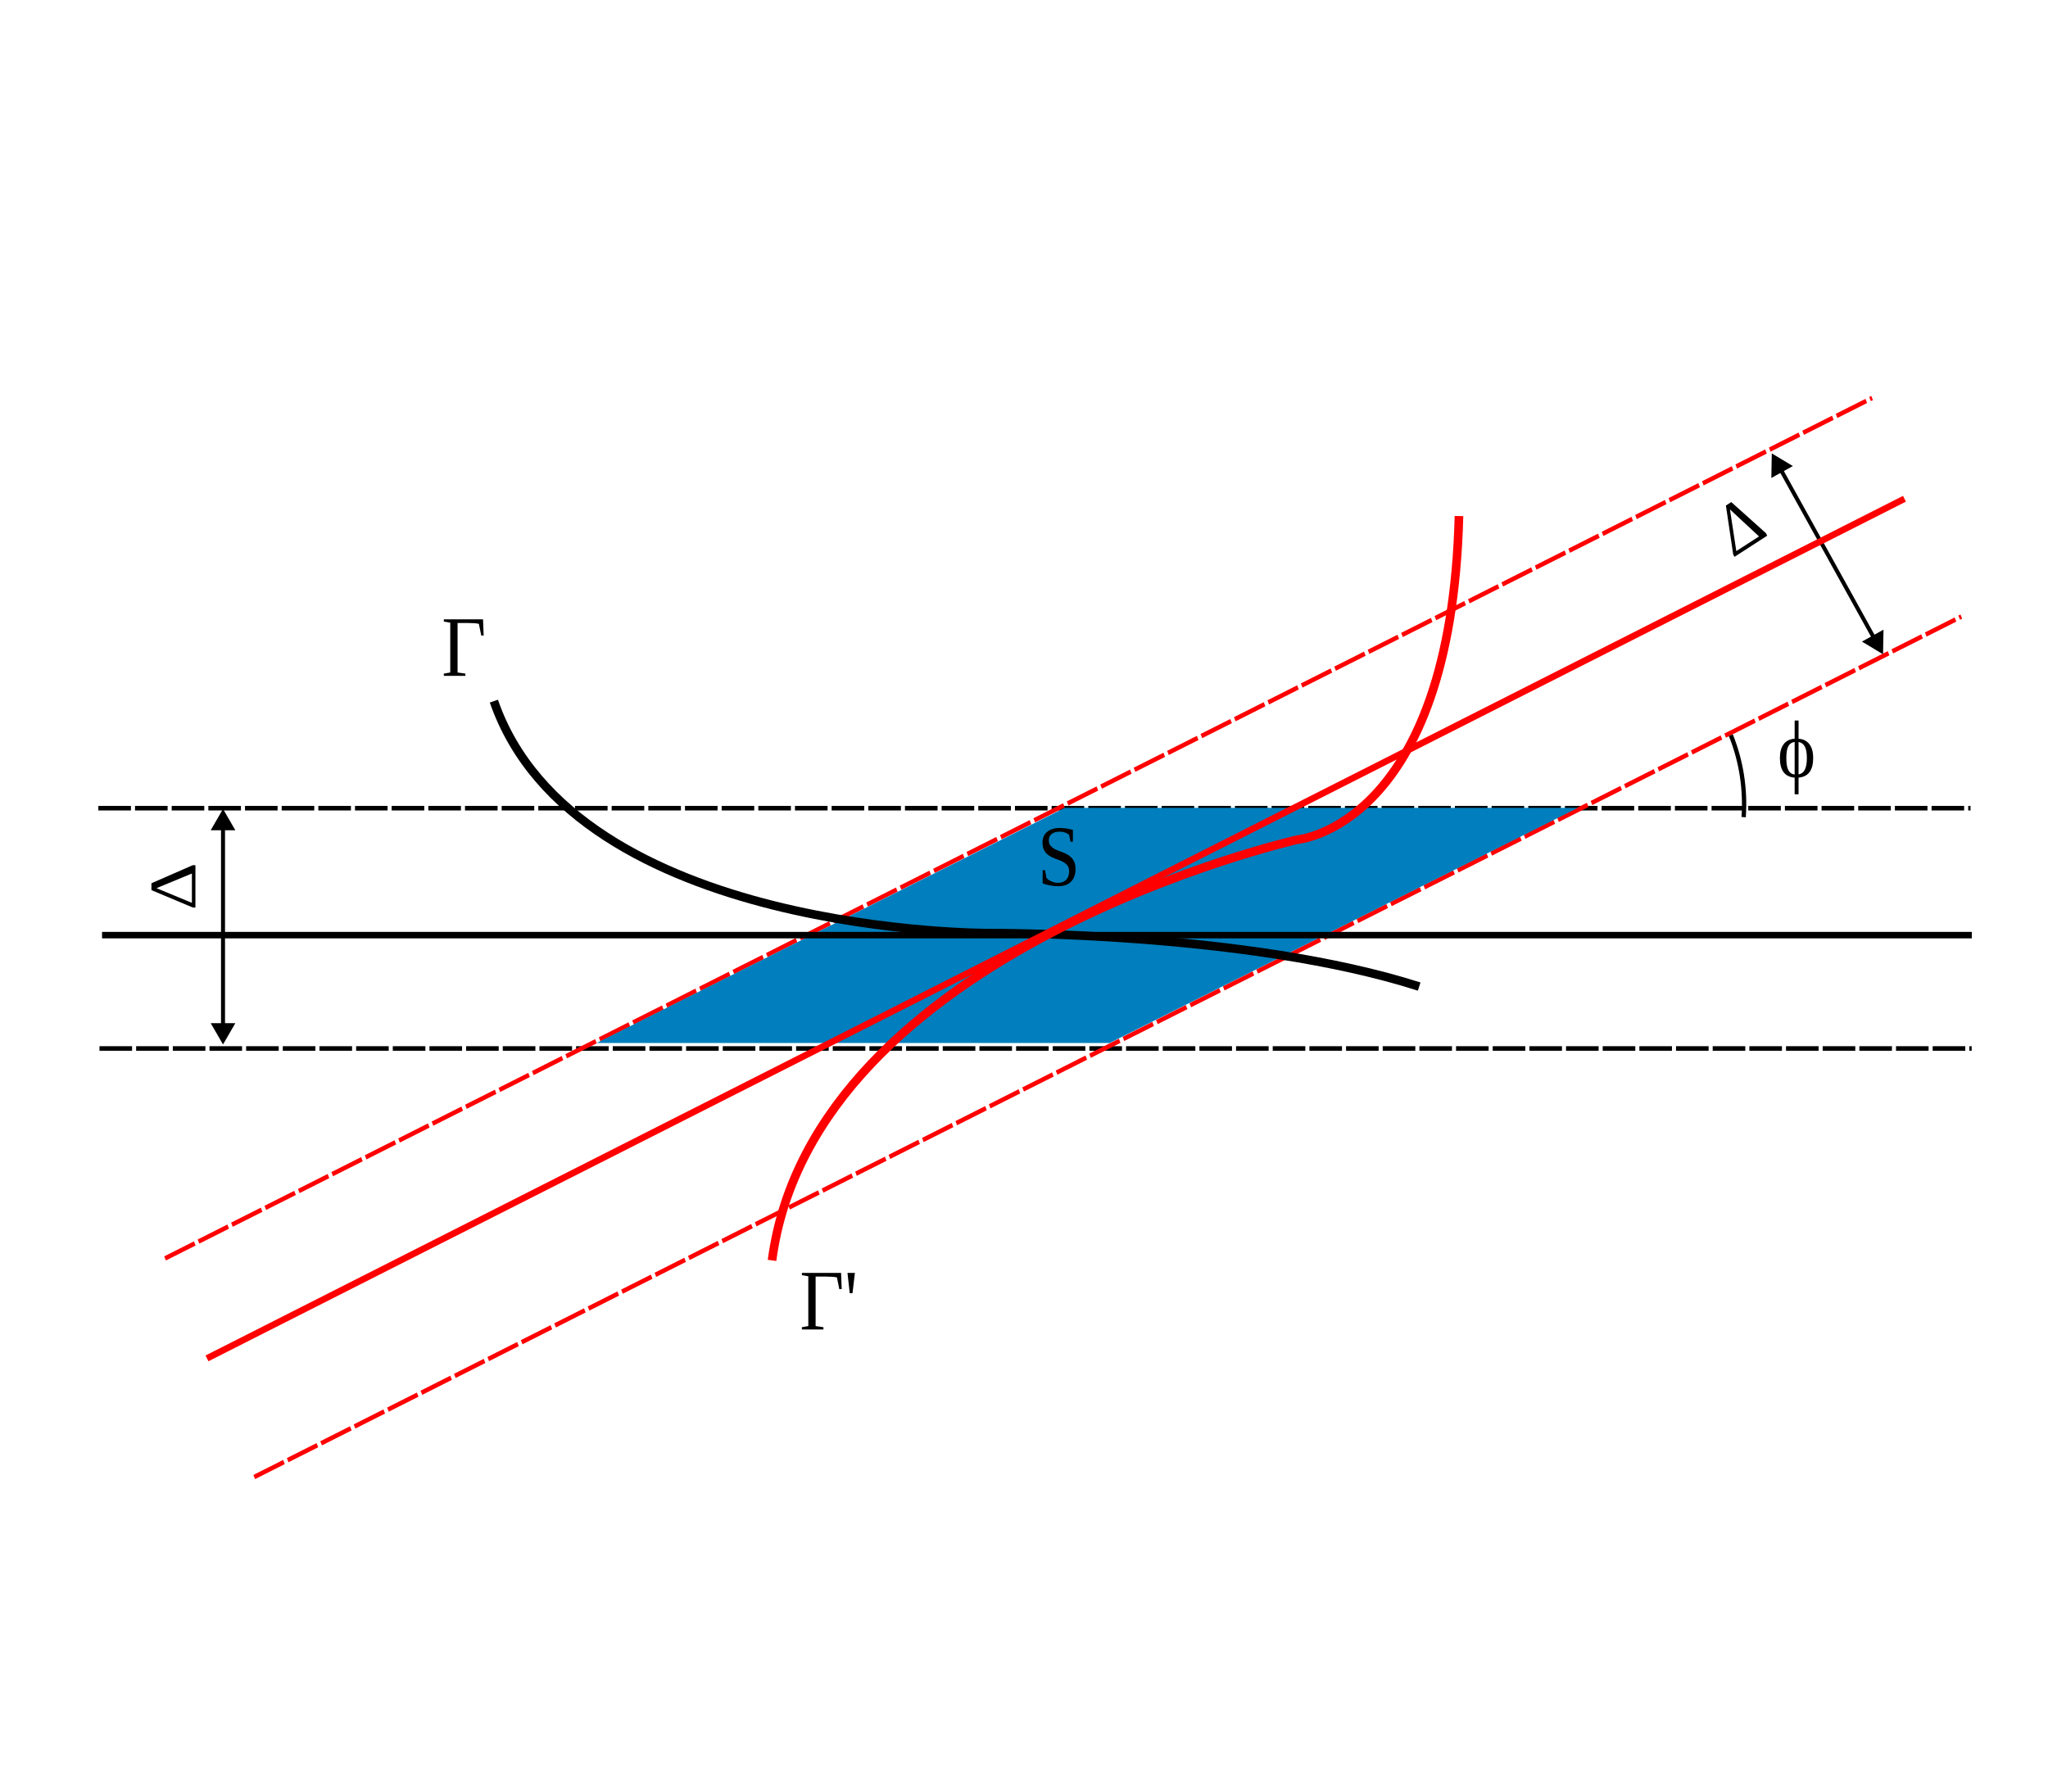
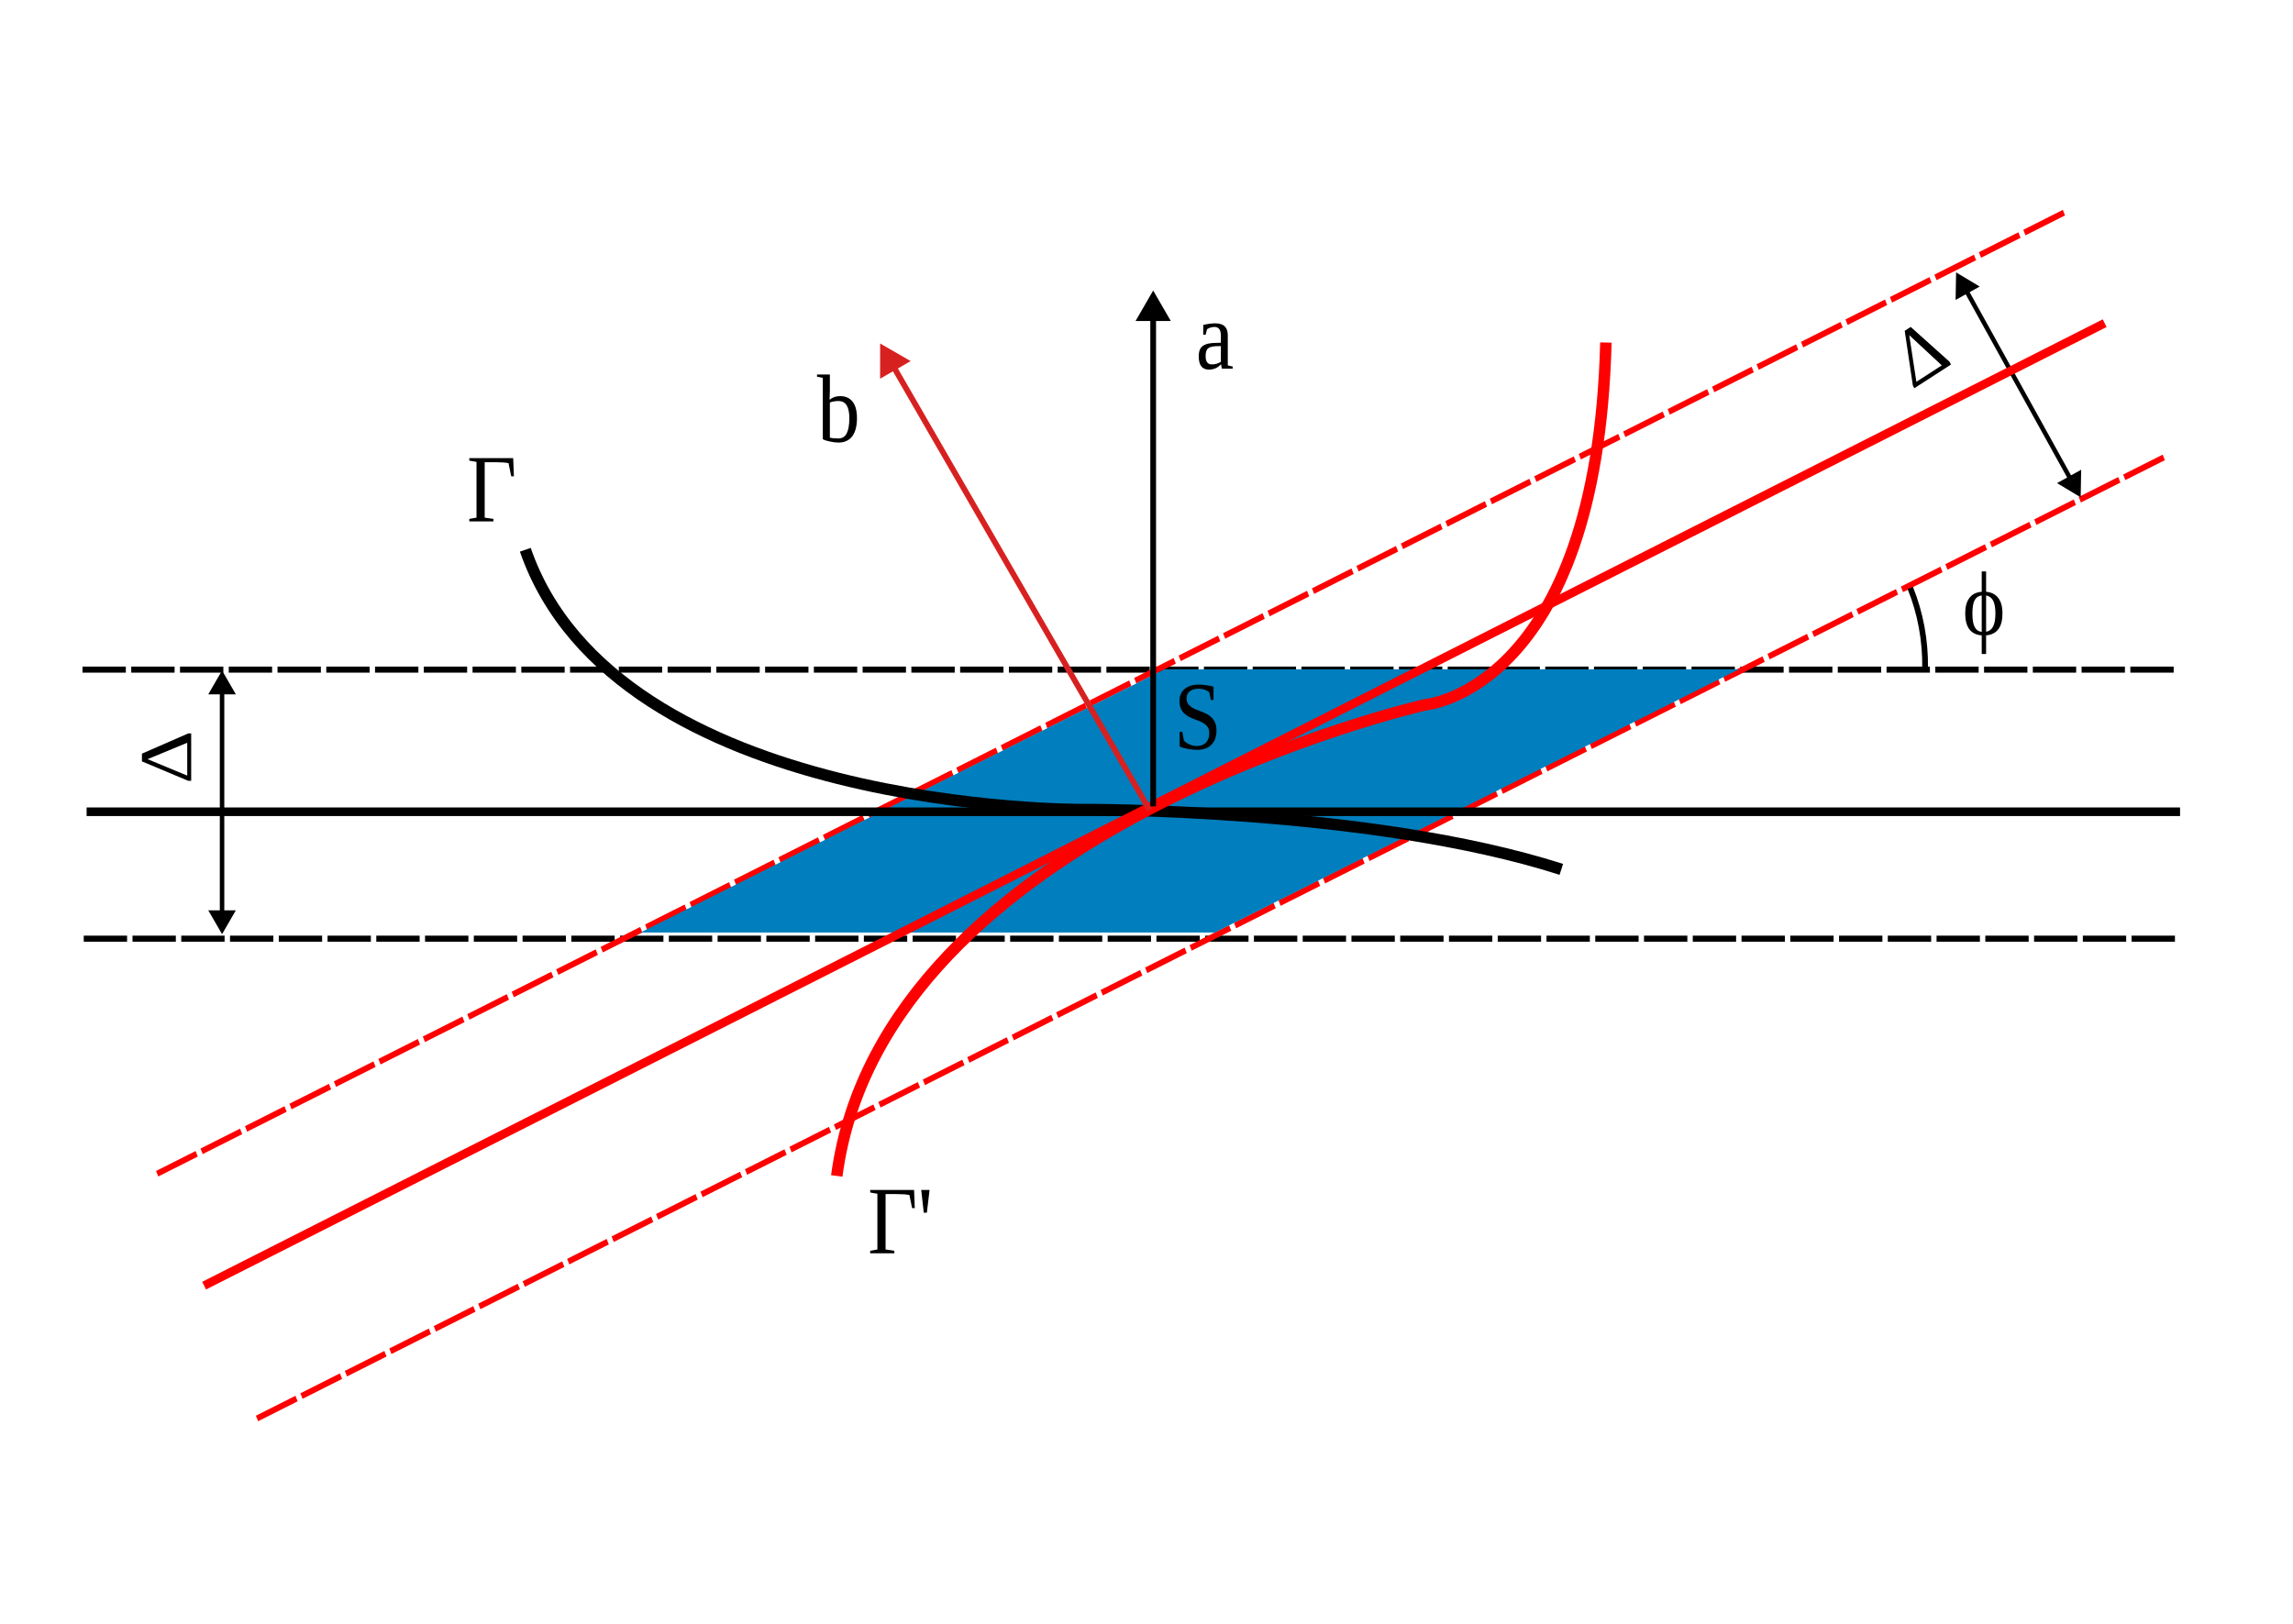
- <svg xmlns="http://www.w3.org/2000/svg" width="240mm" height="210mm" viewBox="0 0 240 210" version="1.1" id="svg297">
+ <svg xmlns="http://www.w3.org/2000/svg" width="240mm" height="170mm" viewBox="0 0 240 170" version="1.1" id="svg297">
  <defs id="defs294">
    <marker style="overflow:visible" id="TriangleStart" refX="0" refY="0" orient="auto-start-reverse" markerWidth="5.324" markerHeight="6.155" viewBox="0 0 5.324 6.155" preserveAspectRatio="xMidYMid">
      <path transform="scale(0.5)" style="fill:context-stroke;fill-rule:evenodd;stroke:context-stroke;stroke-width:1pt" d="M 5.77,0 -2.88,5 V -5 Z" id="path135" />
    </marker>
    <marker style="overflow:visible" id="TriangleStart-0" refX="0" refY="0" orient="auto-start-reverse" markerWidth="5.324" markerHeight="6.155" viewBox="0 0 5.324 6.155" preserveAspectRatio="xMidYMid">
      <path transform="scale(0.5)" style="fill:context-stroke;fill-rule:evenodd;stroke:context-stroke;stroke-width:1pt" d="M 5.77,0 -2.88,5 V -5 Z" id="path135-0" />
    </marker>
  </defs>
  <g id="layer1">
-     <path id="path472-1" style="fill:#000000;fill-rule:evenodd;stroke:#000000;stroke-width:0.4;stroke-dasharray:3.2, 0.4;stroke-dashoffset:0;stroke-opacity:1" class="UnoptimicedTransforms" d="M 32.122,135.337 H 215.949 M 32.012,114.255 H 215.839" transform="matrix(1.193491,0,0,1.336085,-26.67988,-57.92489)" />
-     <path id="path472-1-8" style="fill:#000000;fill-rule:evenodd;stroke:#ff0000;stroke-width:0.4;stroke-dasharray:3.2, 0.4;stroke-dashoffset:0;stroke-opacity:1" d="M 47.317,172.932 214.932,97.448 M 38.56,153.755 206.174,78.271" class="UnoptimicedTransforms" transform="matrix(1.193491,0,0,1.336085,-26.67988,-57.92489)" />
-     <path id="rect2783" style="fill:#007ebd;fill-opacity:1;fill-rule:evenodd;stroke:none;stroke-width:1.211;stroke-dasharray:9.688, 1.211;stroke-dashoffset:0;stroke-opacity:1" d="M 124.776,94.697 69.929,122.25 h 60.117 l 54.847,-27.553 z" />
-     <path style="fill:#007ebd;fill-opacity:1;fill-rule:evenodd;stroke:#000000;stroke-width:0.469;stroke-dasharray:none;stroke-dashoffset:0;stroke-opacity:1;marker-start:url(#TriangleStart);marker-end:url(#TriangleStart)" d="m 26.135,96.485 c 0,3.736 0,24.276 0,24.276" id="path6874" />
-     <path style="fill:#007ebd;fill-opacity:1;fill-rule:evenodd;stroke:#000000;stroke-width:0.469;stroke-dasharray:none;stroke-dashoffset:0;stroke-opacity:1;marker-start:url(#TriangleStart-0);marker-end:url(#TriangleStart-0)" d="m 208.438,54.599 c 1.758,3.175 11.424,20.634 11.424,20.634" id="path6874-2" />
-     <text xml:space="preserve" style="font-size:8.264px;fill:#000000;fill-opacity:1;fill-rule:evenodd;stroke:none;stroke-width:0.505;stroke-dasharray:none;stroke-dashoffset:0;stroke-opacity:1" x="-100.847" y="24.231" id="text8316" transform="matrix(0,-1.058053,0.9451321,0,0,0)">
-       <tspan id="tspan8314" style="fill:#000000;fill-opacity:1;stroke:none;stroke-width:0.505;stroke-dasharray:none;stroke-opacity:1" x="-100.847" y="24.231">Δ</tspan>
+     <path id="path472-1" style="fill:#000000;fill-rule:evenodd;stroke:#000000;stroke-width:0.475;stroke-dasharray:3.801,0.475;stroke-dashoffset:0;stroke-opacity:1" class="UnoptimicedTransforms" d="M 32.122,135.337 H 215.949 M 32.012,114.255 H 215.839" transform="matrix(1.193491,0,0,1.336085,-29.57231,-82.55232)" />
+     <path id="path472-1-8" style="fill:#000000;fill-rule:evenodd;stroke:#ff0000;stroke-width:0.475;stroke-dasharray:3.801,0.475;stroke-dashoffset:0;stroke-opacity:1" d="M 47.317,172.932 214.932,97.448 M 38.56,153.755 206.174,78.271" class="UnoptimicedTransforms" transform="matrix(1.193491,0,0,1.336085,-29.57231,-82.55232)" />
+     <path id="rect2783" style="fill:#007ebd;fill-opacity:1;fill-rule:evenodd;stroke:none;stroke-width:1.211;stroke-dasharray:9.688, 1.211;stroke-dashoffset:0;stroke-opacity:1" d="M 121.884,70.069 67.037,97.623 h 60.117 l 54.847,-27.553 z" />
+     <path style="fill:#007ebd;fill-opacity:1;fill-rule:evenodd;stroke:#000000;stroke-width:0.469;stroke-dasharray:none;stroke-dashoffset:0;stroke-opacity:1;marker-start:url(#TriangleStart);marker-end:url(#TriangleStart)" d="m 23.242,71.857 c 0,3.736 0,24.276 0,24.276" id="path6874" />
+     <path style="fill:#007ebd;fill-opacity:1;fill-rule:evenodd;stroke:#000000;stroke-width:0.469;stroke-dasharray:none;stroke-dashoffset:0;stroke-opacity:1;marker-start:url(#TriangleStart-0);marker-end:url(#TriangleStart-0)" d="m 205.545,29.971 c 1.758,3.175 11.424,20.634 11.424,20.634" id="path6874-2" />
+     <text xml:space="preserve" style="font-size:8.264px;fill:#000000;fill-opacity:1;fill-rule:evenodd;stroke:none;stroke-width:0.505;stroke-dasharray:none;stroke-dashoffset:0;stroke-opacity:1" x="-77.571" y="21.171" id="text8316" transform="matrix(0,-1.058053,0.9451321,0,0,0)">
+       <tspan id="tspan8314" style="fill:#000000;fill-opacity:1;stroke:none;stroke-width:0.505;stroke-dasharray:none;stroke-opacity:1" x="-77.571" y="21.171">Δ</tspan>
    </text>
-     <text xml:space="preserve" style="font-size:8.264px;fill:#000000;fill-opacity:1;fill-rule:evenodd;stroke:none;stroke-width:0.505;stroke-dasharray:none;stroke-dashoffset:0;stroke-opacity:1" x="155.089" y="160.954" id="text8316-5" transform="matrix(0.8185084,-0.5290266,0.4725661,0.9163009,0,0)">
-       <tspan id="tspan8314-2" style="fill:#000000;fill-opacity:1;stroke:none;stroke-width:0.505;stroke-dasharray:none;stroke-opacity:1" x="155.089" y="160.954">Δ</tspan>
+     <text xml:space="preserve" style="font-size:8.264px;fill:#000000;fill-opacity:1;fill-rule:evenodd;stroke:none;stroke-width:0.505;stroke-dasharray:none;stroke-dashoffset:0;stroke-opacity:1" x="164.076" y="139.266" id="text8316-5" transform="matrix(0.8185084,-0.5290266,0.4725661,0.9163009,0,0)">
+       <tspan id="tspan8314-2" style="fill:#000000;fill-opacity:1;stroke:none;stroke-width:0.505;stroke-dasharray:none;stroke-opacity:1" x="164.076" y="139.266">Δ</tspan>
    </text>
-     <path style="fill:none;fill-opacity:1;fill-rule:evenodd;stroke:#000000;stroke-width:0.505;stroke-dasharray:none;stroke-dashoffset:0;stroke-opacity:1" id="path9303" d="m 202.834,86.178 a 18.051,19.883 0 0 1 1.5,9.602" />
-     <text xml:space="preserve" style="font-size:9.002px;fill:#000000;fill-opacity:1;fill-rule:evenodd;stroke:none;stroke-width:1.134;stroke-dasharray:none;stroke-dashoffset:0;stroke-opacity:1" x="220.394" y="86.069" id="text10835" transform="scale(0.9451321,1.058053)">
-       <tspan id="tspan10833" style="fill:#000000;fill-opacity:1;stroke:none;stroke-width:1.134" x="220.394" y="86.069">ϕ</tspan>
+     <path style="fill:none;fill-opacity:1;fill-rule:evenodd;stroke:#000000;stroke-width:0.6;stroke-dasharray:none;stroke-dashoffset:0;stroke-opacity:1" id="path9303" d="m 199.941,61.55 a 18.051,19.883 0 0 1 1.552,8.394" />
+     <text xml:space="preserve" style="font-size:9.002px;fill:#000000;fill-opacity:1;fill-rule:evenodd;stroke:none;stroke-width:1.134;stroke-dasharray:none;stroke-dashoffset:0;stroke-opacity:1" x="217.334" y="62.792" id="text10835" transform="scale(0.9451321,1.058053)">
+       <tspan id="tspan10833" style="fill:#000000;fill-opacity:1;stroke:none;stroke-width:1.134" x="217.334" y="62.792">ϕ</tspan>
    </text>
-     <path style="fill:none;fill-opacity:1;fill-rule:evenodd;stroke:#000000;stroke-width:1.01;stroke-dasharray:none;stroke-dashoffset:0;stroke-opacity:1" d="m 57.875,82.182 c 9.529,27.559 58.316,27.197 58.316,27.197 0,0 30.081,-0.167 50.119,6.262" id="path10966" />
-     <path style="fill:none;fill-opacity:1;fill-rule:evenodd;stroke:#000000;stroke-width:0.758;stroke-dasharray:none;stroke-dashoffset:0;stroke-opacity:1" d="M 11.959,109.61 H 231.072" id="path10968" />
-     <path style="fill:none;fill-opacity:1;fill-rule:evenodd;stroke:#ff0000;stroke-width:0.758;stroke-dasharray:none;stroke-dashoffset:0;stroke-opacity:1" d="M 24.257,159.221 223.18,58.461" id="path10993" />
-     <text xml:space="preserve" style="font-size:9.559px;fill:#000000;fill-opacity:1;fill-rule:evenodd;stroke:none;stroke-width:2.409;stroke-dasharray:none;stroke-dashoffset:0;stroke-opacity:1" x="54.751" y="74.873" id="text11805" transform="scale(0.9451321,1.058053)">
-       <tspan id="tspan11803" style="fill:#000000;fill-opacity:1;stroke:none;stroke-width:2.409;stroke-opacity:1" x="54.751" y="74.873">Γ</tspan>
+     <path style="fill:none;fill-opacity:1;fill-rule:evenodd;stroke:#000000;stroke-width:1.2;stroke-dasharray:none;stroke-dashoffset:0;stroke-opacity:1" d="m 54.983,57.554 c 9.529,27.559 58.316,27.197 58.316,27.197 0,0 30.081,-0.167 50.119,6.262" id="path10966" />
+     <path style="fill:none;fill-opacity:1;fill-rule:evenodd;stroke:#000000;stroke-width:0.9;stroke-dasharray:none;stroke-dashoffset:0;stroke-opacity:1" d="M 9.067,84.982 H 228.179" id="path10968" />
+     <path style="fill:none;fill-opacity:1;fill-rule:evenodd;stroke:#ff0000;stroke-width:0.9;stroke-dasharray:none;stroke-dashoffset:0;stroke-opacity:1" d="M 21.365,134.594 220.287,33.834" id="path10993" />
+     <text xml:space="preserve" style="font-size:9.559px;fill:#000000;fill-opacity:1;fill-rule:evenodd;stroke:none;stroke-width:2.409;stroke-dasharray:none;stroke-dashoffset:0;stroke-opacity:1" x="51.691" y="51.597" id="text11805" transform="scale(0.9451321,1.058053)">
+       <tspan id="tspan11803" style="fill:#000000;fill-opacity:1;stroke:none;stroke-width:2.409;stroke-opacity:1" x="51.691" y="51.597">Γ</tspan>
    </text>
-     <text xml:space="preserve" style="font-size:9.559px;fill:#000000;fill-opacity:1;fill-rule:evenodd;stroke:none;stroke-width:2.409;stroke-dasharray:none;stroke-dashoffset:0;stroke-opacity:1" x="99.144" y="147.283" id="text11805-4" transform="scale(0.9451321,1.058053)">
-       <tspan id="tspan11803-8" style="fill:#000000;fill-opacity:1;stroke:none;stroke-width:2.409;stroke-opacity:1" x="99.144" y="147.283">Γ'</tspan>
+     <text xml:space="preserve" style="font-size:9.559px;fill:#000000;fill-opacity:1;fill-rule:evenodd;stroke:none;stroke-width:2.409;stroke-dasharray:none;stroke-dashoffset:0;stroke-opacity:1" x="132.406" y="36.474" id="text11805-1" transform="scale(0.9451321,1.058053)">
+       <tspan id="tspan11803-0" style="fill:#000000;fill-opacity:1;stroke:none;stroke-width:2.409;stroke-opacity:1" x="132.406" y="36.474">a</tspan>
    </text>
-     <path style="fill:none;fill-opacity:1;fill-rule:evenodd;stroke:#ff0000;stroke-width:1.01;stroke-dasharray:none;stroke-dashoffset:0;stroke-opacity:1" d="M 90.473,147.736 C 95.292,111.29 152.035,98.418 152.035,98.418 c 0,0 18.007,-1.476 18.939,-37.931" id="path12569" />
-     <text xml:space="preserve" style="font-size:9.588px;fill:#000000;fill-opacity:1;fill-rule:evenodd;stroke:none;stroke-width:2.416;stroke-dasharray:none;stroke-dashoffset:0;stroke-opacity:1" x="128.62" y="98.087" id="text14018" transform="scale(0.9451321,1.058053)">
-       <tspan id="tspan14016" style="stroke-width:2.416" x="128.62" y="98.087">S</tspan>
+     <text xml:space="preserve" style="font-size:9.559px;fill:#000000;fill-opacity:1;fill-rule:evenodd;stroke:none;stroke-width:2.409;stroke-dasharray:none;stroke-dashoffset:0;stroke-opacity:1" x="96.084" y="124.007" id="text11805-4" transform="scale(0.9451321,1.058053)">
+       <tspan id="tspan11803-8" style="fill:#000000;fill-opacity:1;stroke:none;stroke-width:2.409;stroke-opacity:1" x="96.084" y="124.007">Γ'</tspan>
    </text>
+     <path style="fill:none;fill-opacity:1;fill-rule:evenodd;stroke:#ff0000;stroke-width:1.2;stroke-dasharray:none;stroke-dashoffset:0;stroke-opacity:1" d="m 87.581,123.109 c 4.819,-36.446 61.562,-49.319 61.562,-49.319 0,0 18.007,-1.476 18.939,-37.931" id="path12569" />
+     <text xml:space="preserve" style="font-size:9.588px;fill:#000000;fill-opacity:1;fill-rule:evenodd;stroke:none;stroke-width:2.416;stroke-dasharray:none;stroke-dashoffset:0;stroke-opacity:1" x="129.981" y="74.098" id="text14018" transform="scale(0.9451321,1.058053)">
+       <tspan id="tspan14016" style="stroke-width:2.416" x="129.981" y="74.098">S</tspan>
+     </text>
+     <path style="fill:none;fill-rule:evenodd;stroke:#d72121;stroke-width:0.6;stroke-dasharray:none;marker-end:url(#TriangleStart)" d="M 120.326,84.813 93.185,37.804" id="path539" />
+     <text xml:space="preserve" style="font-size:9.559px;fill:#000000;fill-opacity:1;fill-rule:evenodd;stroke:none;stroke-width:2.409;stroke-dasharray:none;stroke-dashoffset:0;stroke-opacity:1" x="90.479" y="43.697" id="text11805-1-3" transform="scale(0.9451321,1.058053)">
+       <tspan id="tspan11803-0-8" style="fill:#000000;fill-opacity:1;stroke:none;stroke-width:2.409;stroke-opacity:1" x="90.479" y="43.697">b</tspan>
+     </text>
+     <path style="fill:none;fill-opacity:1;fill-rule:evenodd;stroke:#000000;stroke-width:0.6;stroke-dasharray:none;stroke-opacity:1;marker-end:url(#TriangleStart)" d="M 120.699,84.415 V 32.545" id="path3913" />
  </g>
</svg>
